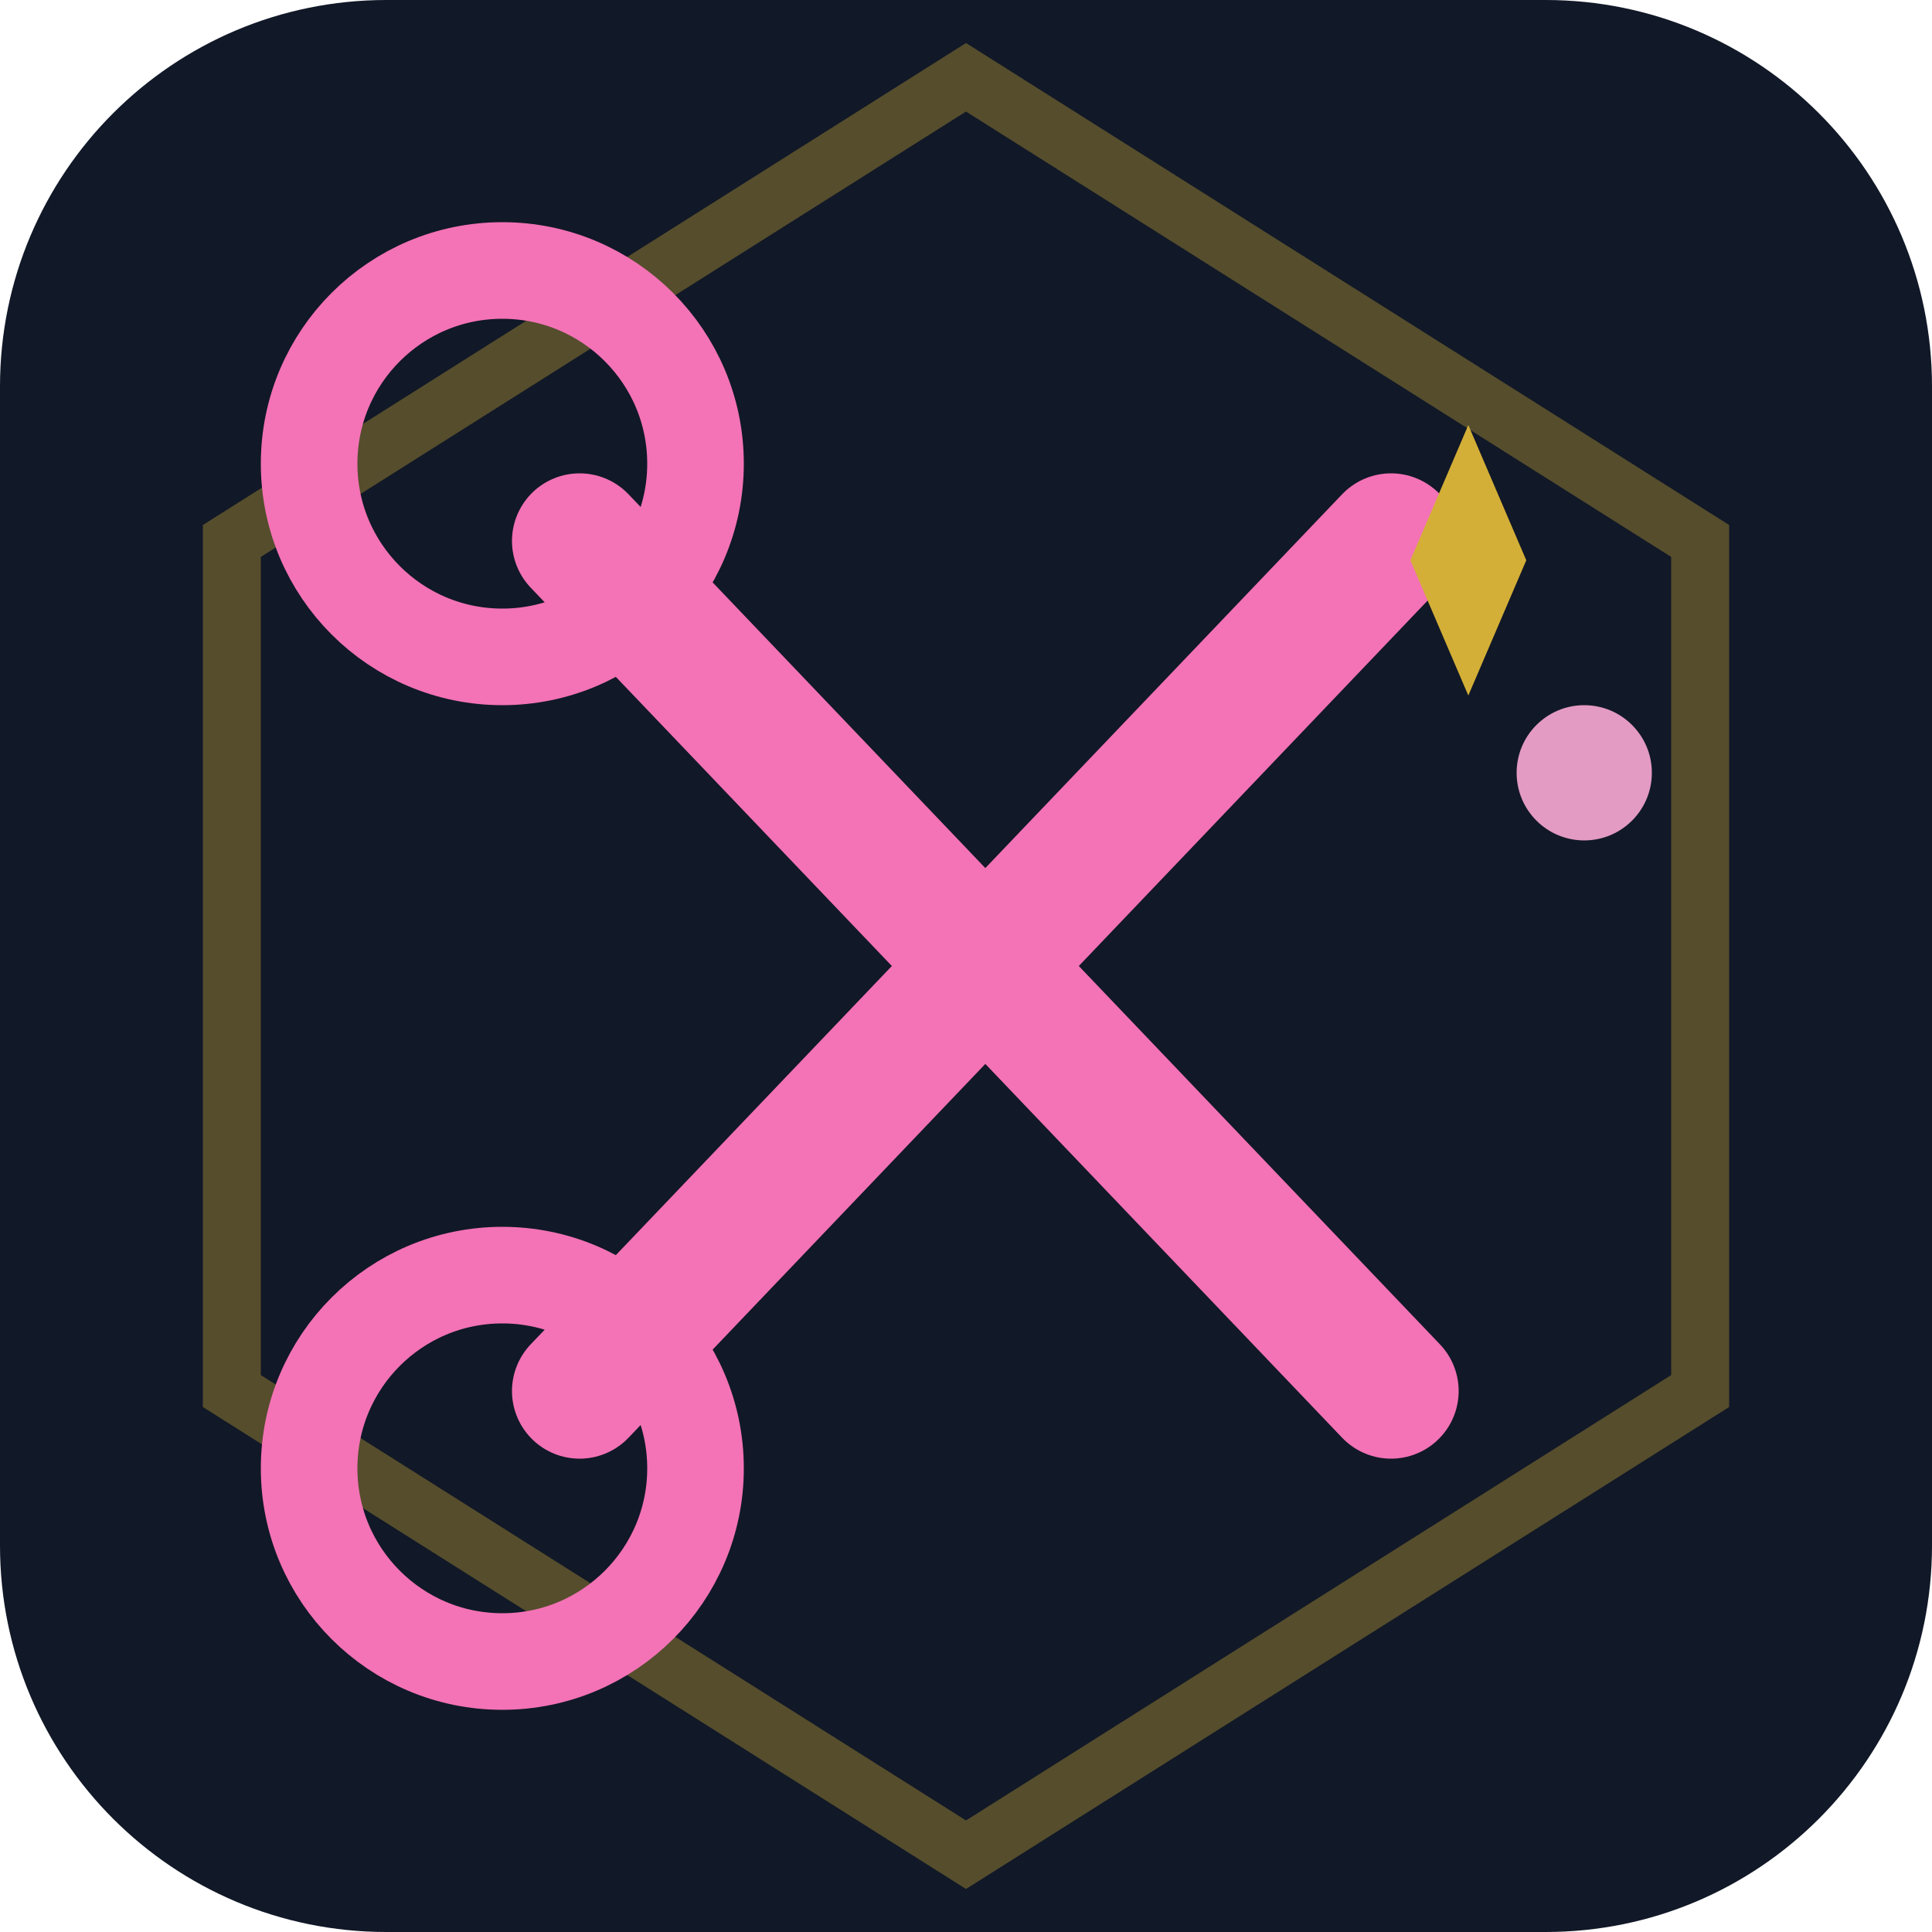
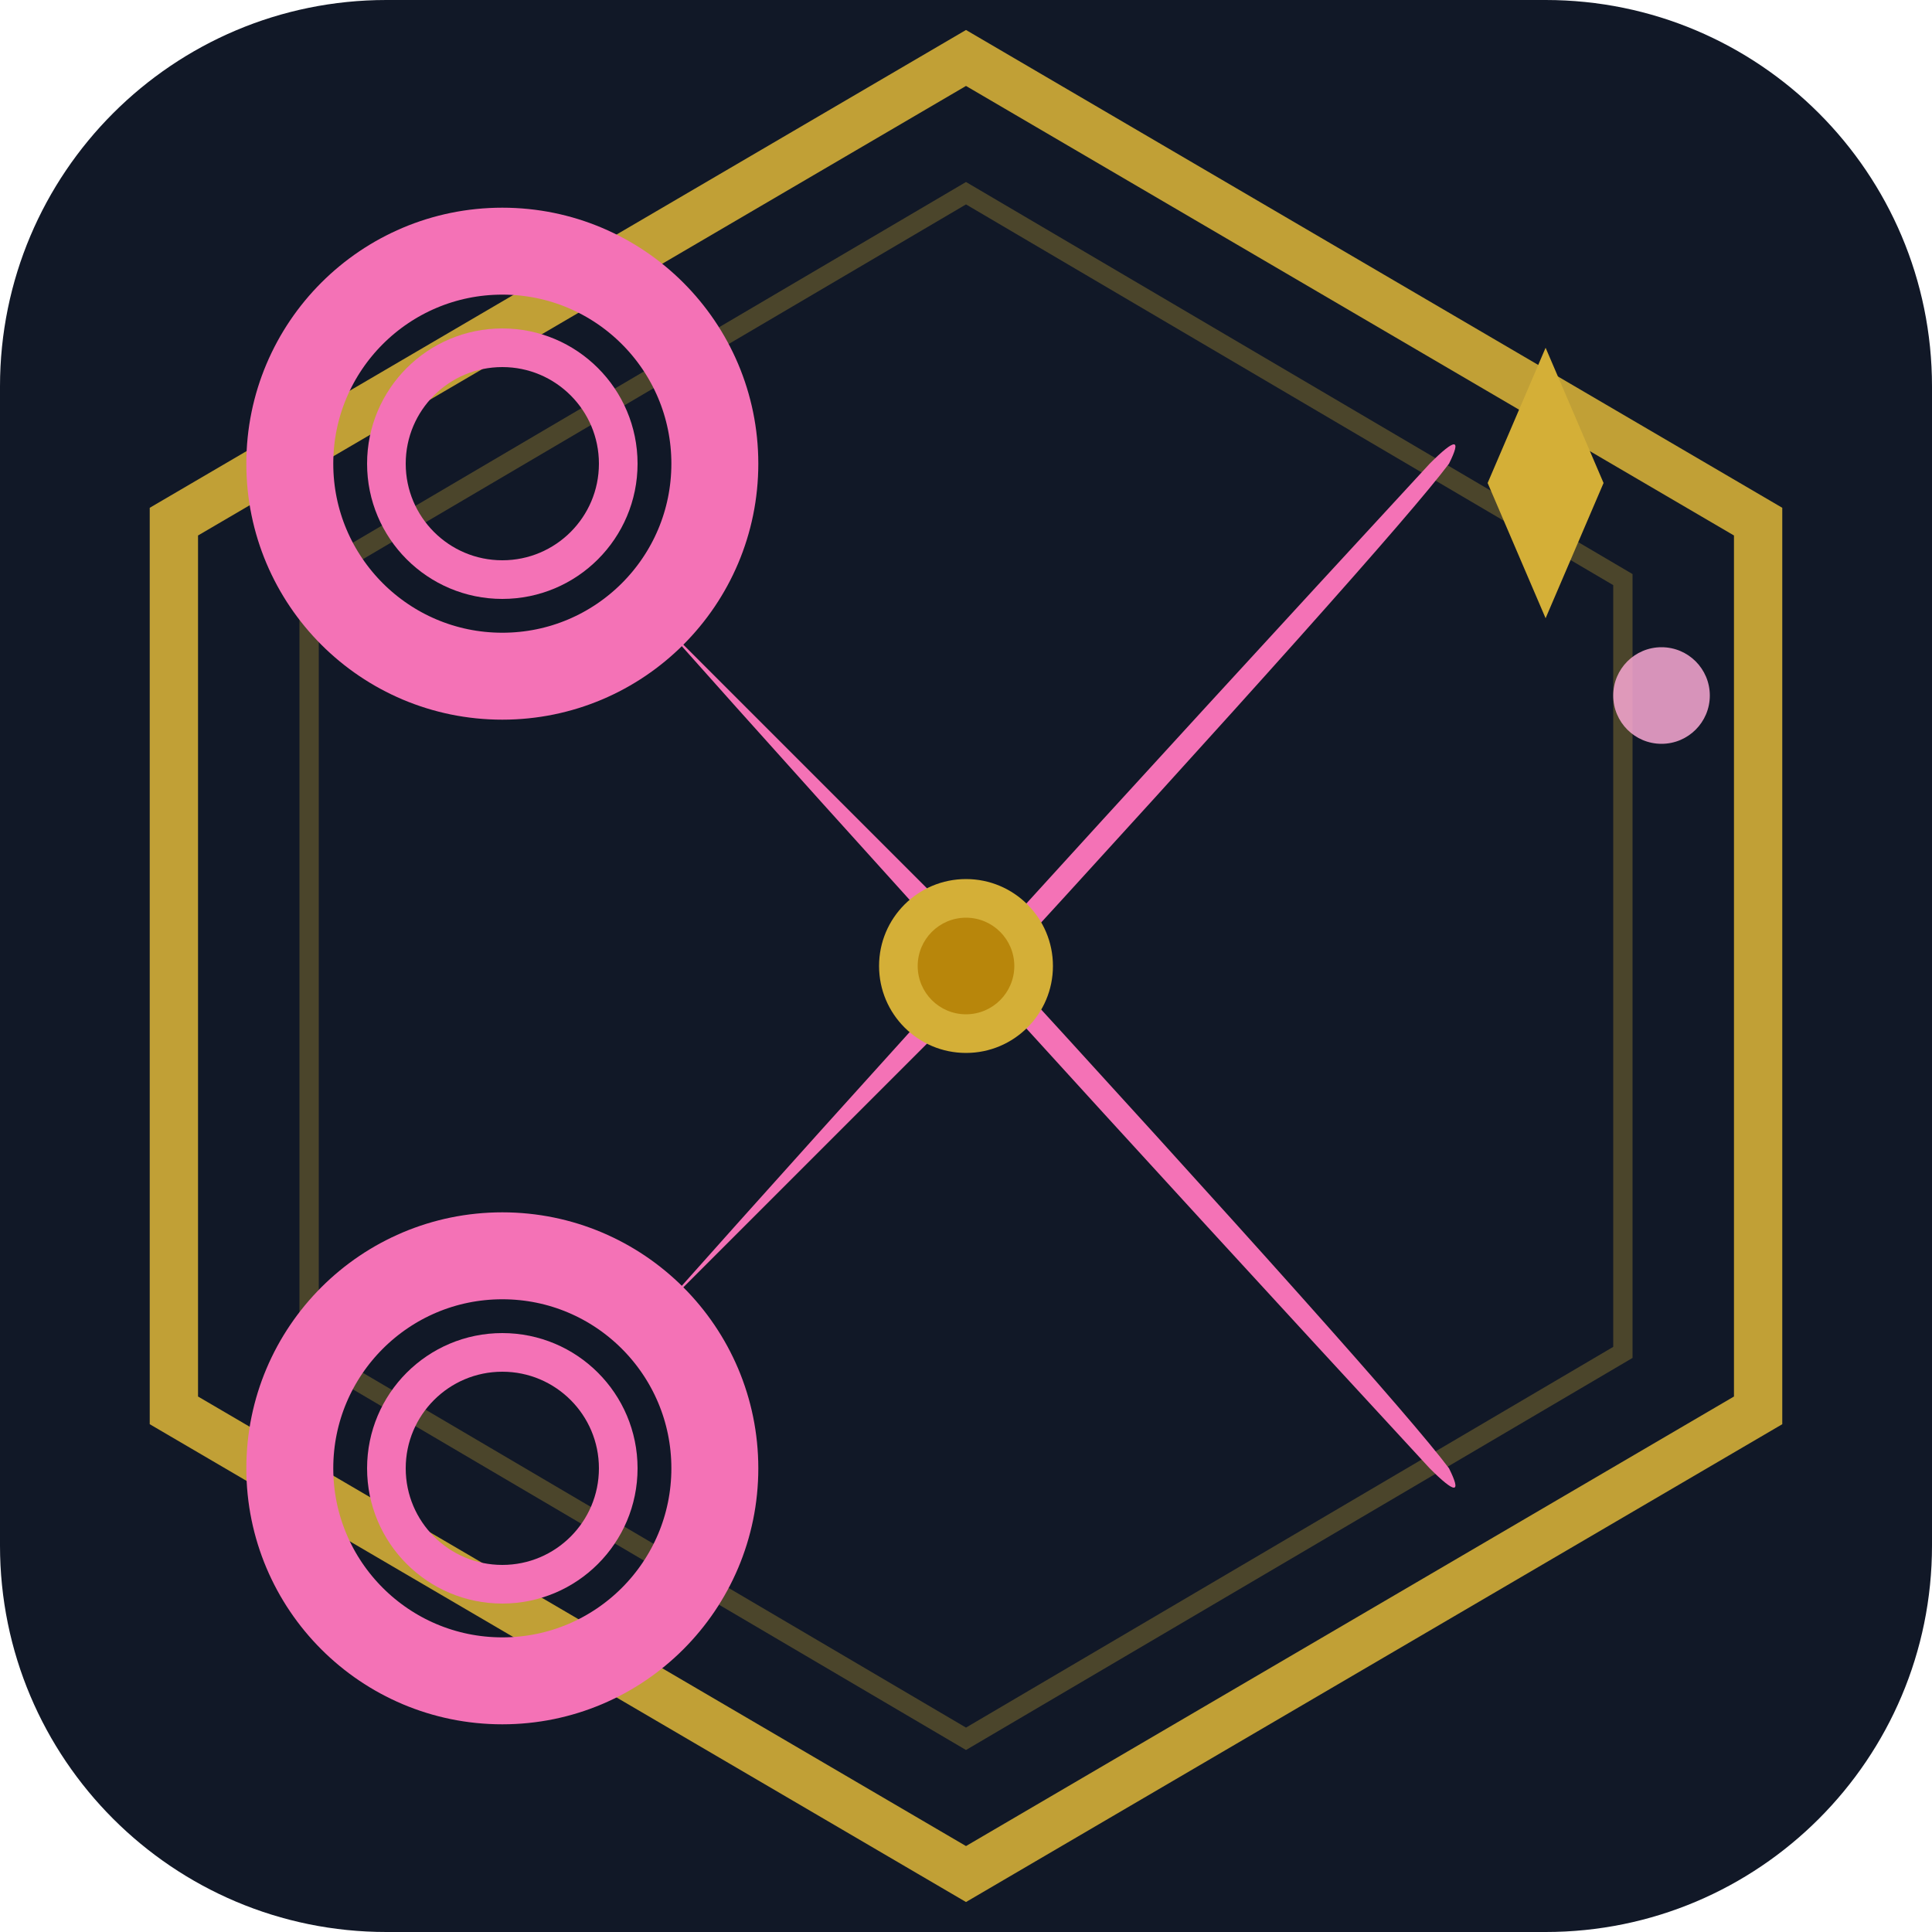
<svg xmlns="http://www.w3.org/2000/svg" width="64" height="64" viewBox="0 0 100 100">
  <rect width="100" height="100" rx="20" fill="#111827" />
-   <polygon points="50,4 88,28 88,72 50,96 12,72 12,28" fill="none" stroke="#d4af37" stroke-width="3" opacity="0.35" />
-   <line x1="30" y1="28" x2="72" y2="72" stroke="#f472b6" stroke-width="7" stroke-linecap="round" />
-   <line x1="30" y1="72" x2="72" y2="28" stroke="#f472b6" stroke-width="7" stroke-linecap="round" />
-   <circle cx="26" cy="24" r="10" fill="none" stroke="#f472b6" stroke-width="5" />
-   <circle cx="26" cy="76" r="10" fill="none" stroke="#f472b6" stroke-width="5" />
-   <polygon points="76,22 79,29 76,36 73,29" fill="#d4af37" />
-   <circle cx="82" cy="40" r="3.5" fill="#f9a8d4" opacity="0.9" />
+   <polygon points="50,3 91,27 91,73 50,97 9,73 9,27" fill="none" stroke="#d4af37" stroke-width="2.5" opacity="0.9" />
+   <polygon points="50,10 84,30 84,70 50,90 16,70 16,30" fill="none" stroke="#d4af37" stroke-width="1" opacity="0.3" />
+   <path d="M34,68 Q50,50 74,24 Q76,22 75,24 Q72,28 50,52 Z" fill="#f472b6" />
+   <path d="M34,32 Q50,50 74,76 Q76,78 75,76 Q72,72 50,48 Z" fill="#f472b6" />
+   <circle cx="50" cy="50" r="4.5" fill="#d4af37" />
+   <circle cx="50" cy="50" r="2.5" fill="#b8860b" />
+   <circle cx="26" cy="24" r="11" fill="none" stroke="#f472b6" stroke-width="4.5" />
+   <circle cx="26" cy="24" r="6" fill="none" stroke="#f472b6" stroke-width="2" />
+   <circle cx="26" cy="76" r="11" fill="none" stroke="#f472b6" stroke-width="4.5" />
+   <circle cx="26" cy="76" r="6" fill="none" stroke="#f472b6" stroke-width="2" />
+   <polygon points="80,18 83,25 80,32 77,25" fill="#d4af37" />
+   <circle cx="86" cy="36" r="2.5" fill="#f9a8d4" opacity="0.85" />
</svg>
